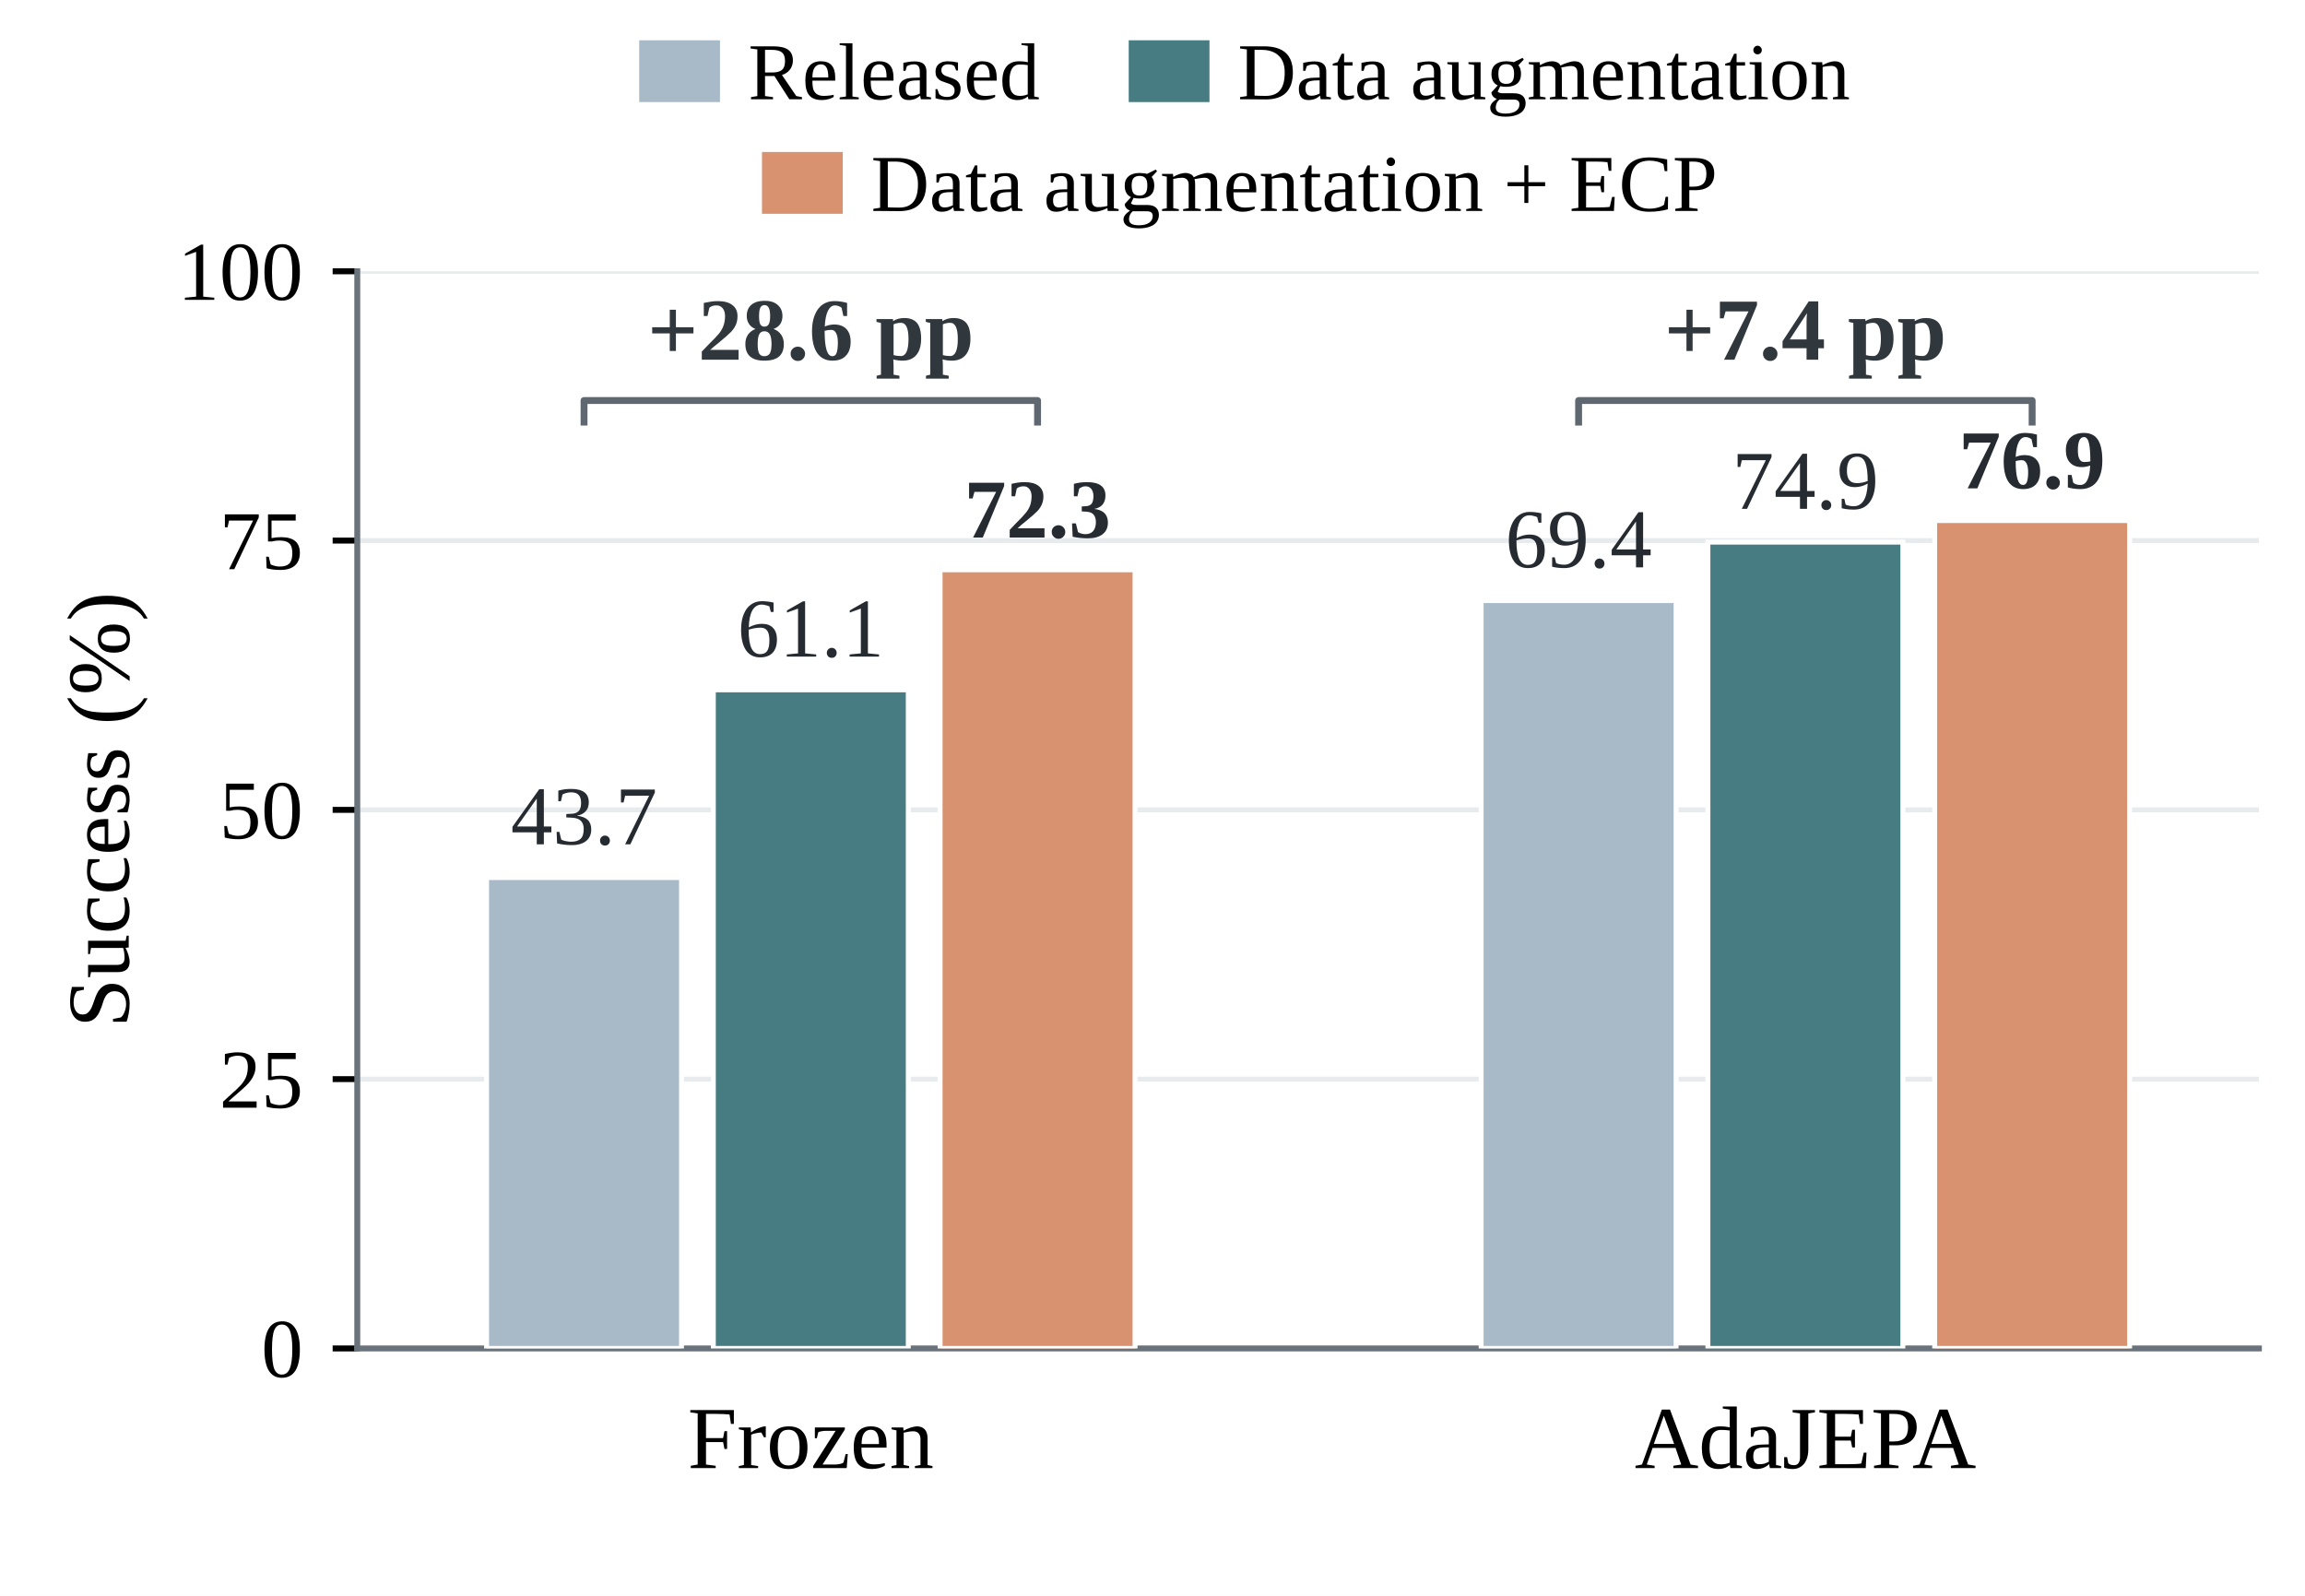
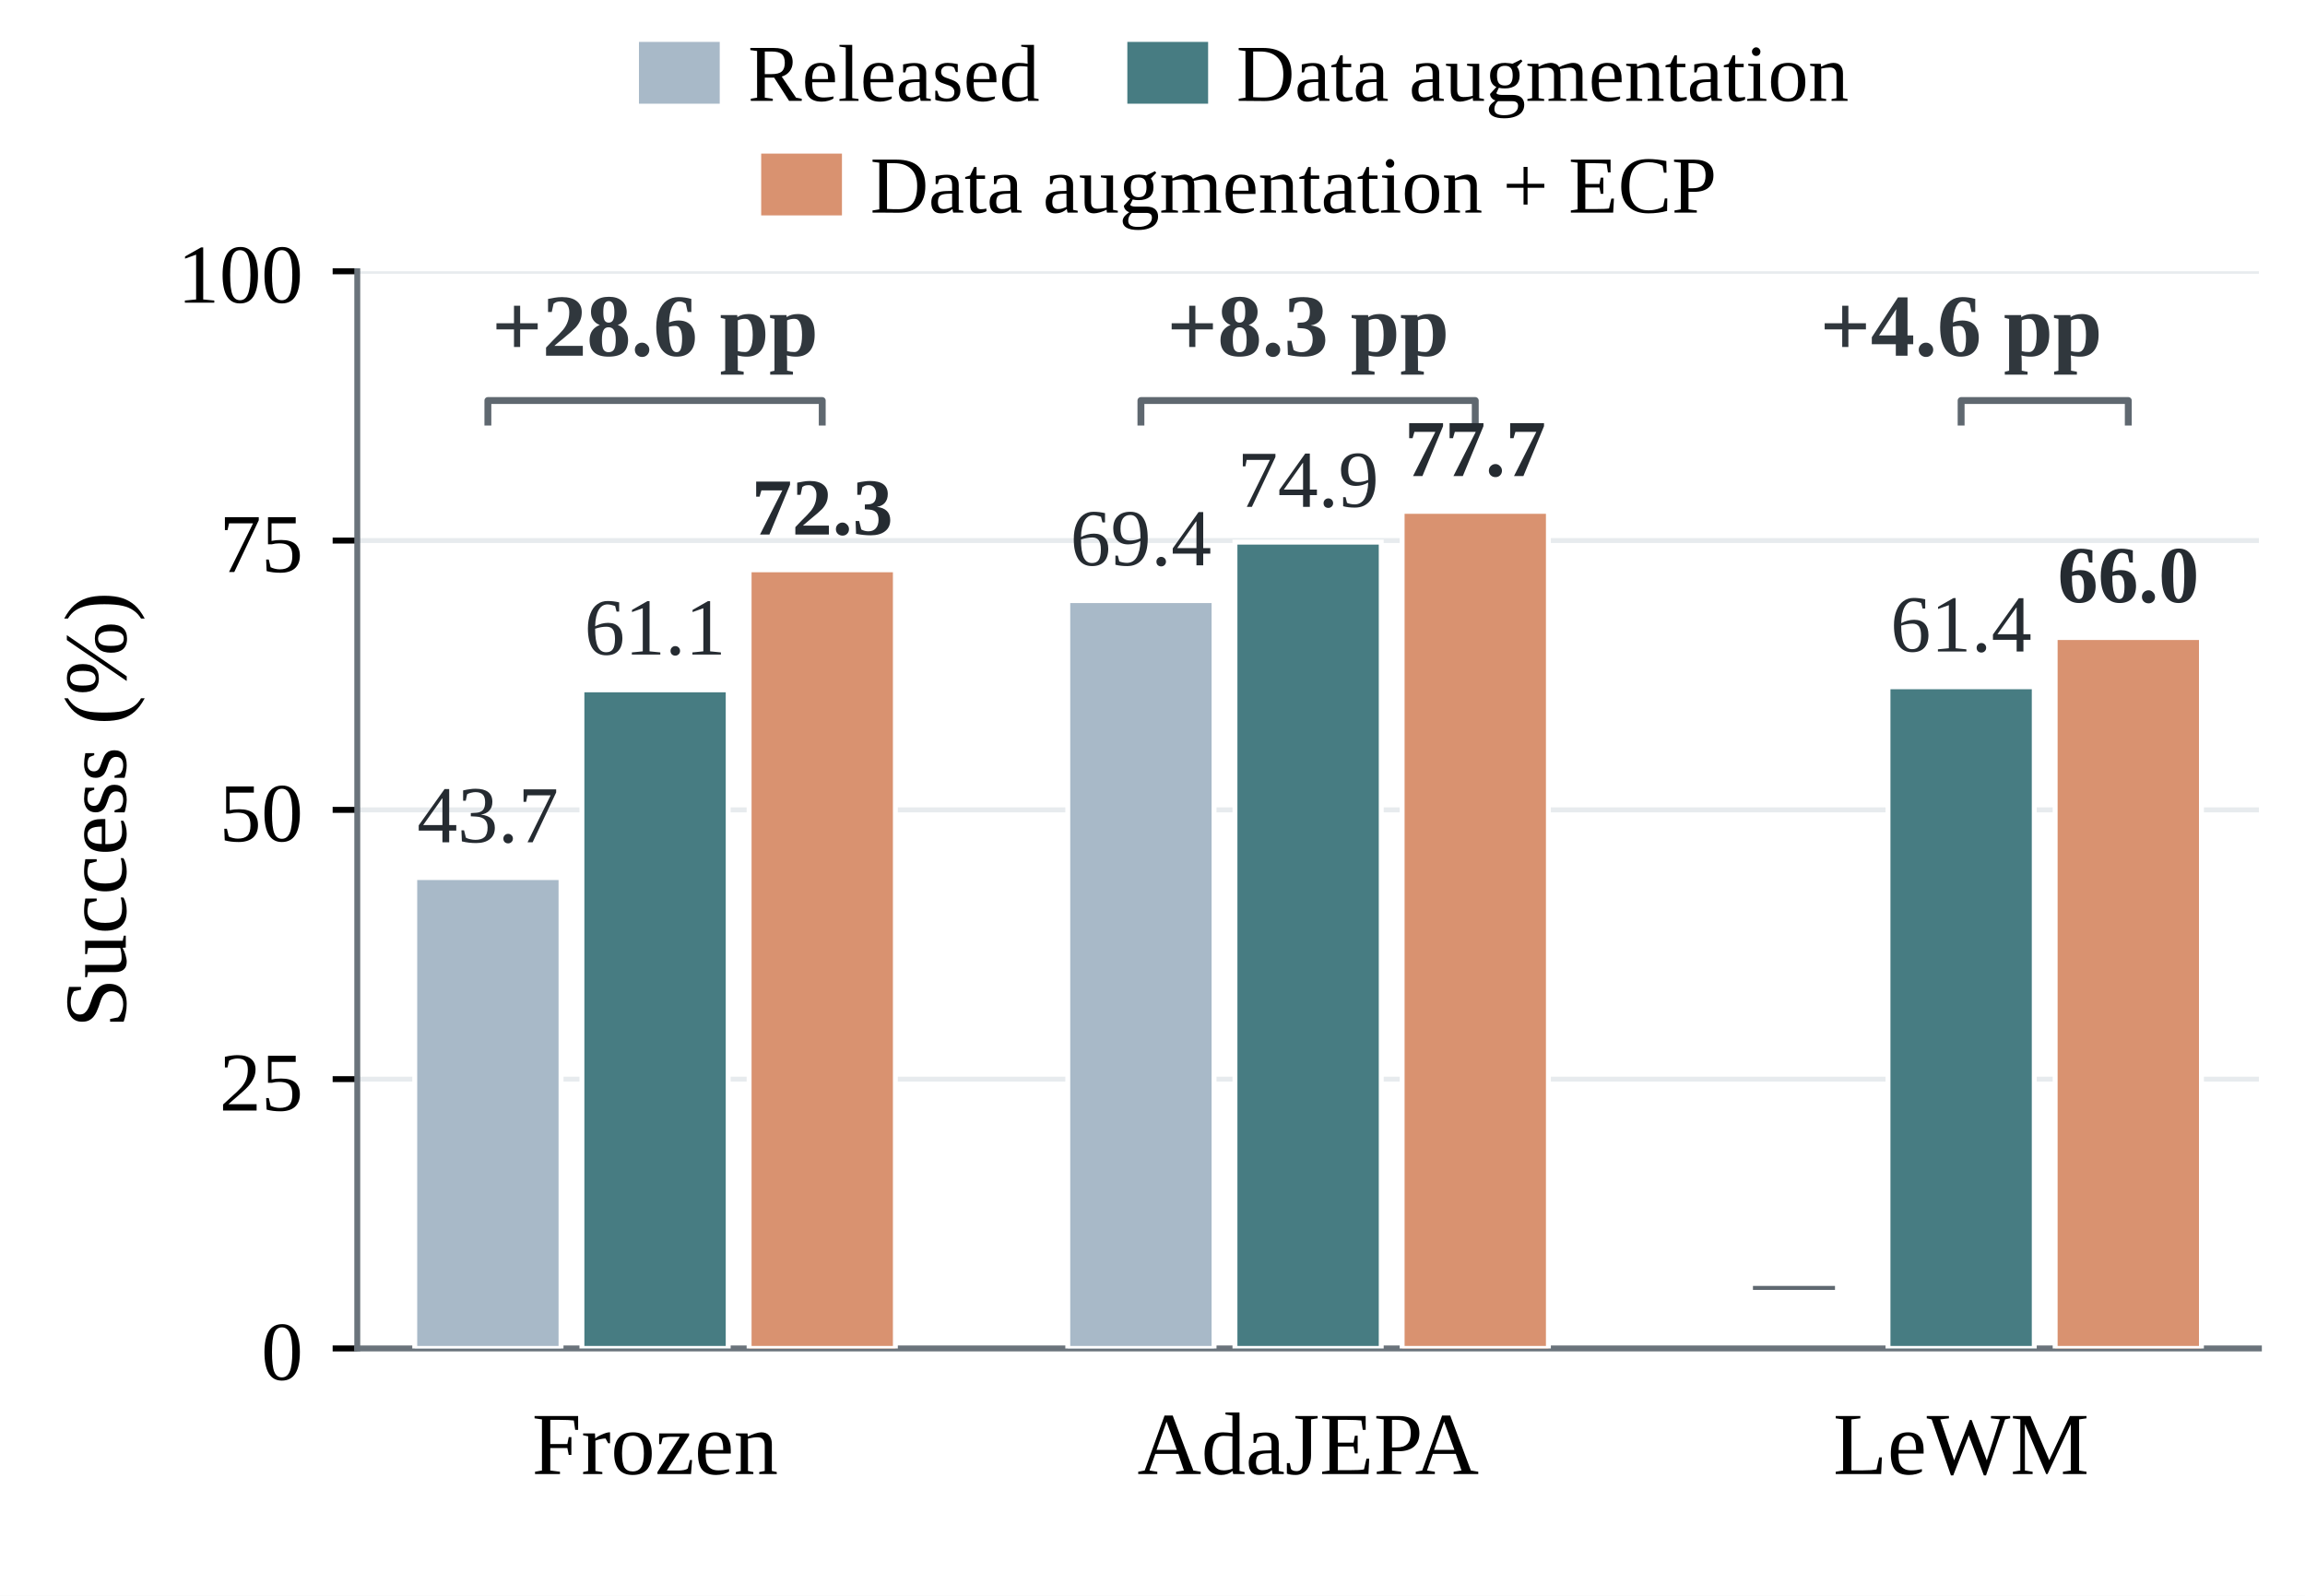
<svg xmlns="http://www.w3.org/2000/svg" xmlns:xlink="http://www.w3.org/1999/xlink" width="234pt" height="162pt" viewBox="0 0 234 162" version="1.1">
  <defs>
    <style type="text/css">*{stroke-linejoin: round; stroke-linecap: butt}</style>
  </defs>
  <g id="figure_1">
    <g id="patch_1">
-       <path d="M 0 162  L 234 162  L 234 0  L 0 0  z " style="fill: #ffffff" />
+       <path d="M 0 162 L 234 162 L 234 0 L 0 0 z " style="fill: #ffffff" />
    </g>
    <g id="axes_1">
      <g id="patch_2">
-         <path d="M 36.27 136.89  L 229.32 136.89  L 229.32 27.54  L 36.27 27.54  z " style="fill: #ffffff" />
+         <path d="M 36.27 136.89 L 229.32 136.89 L 229.32 27.54 L 36.27 27.54 z " style="fill: #ffffff" />
      </g>
      <g id="matplotlib.axis_1">
        <g id="xtick_1">
          <g id="line2d_1" />
          <g id="text_1">
-             <text style="font-size: 9px; font-family: 'STIXGeneral', 'Times New Roman', 'DejaVu Serif', serif; text-anchor: middle" x="82.311" y="149.037" transform="rotate(-0 82.31121 149.0367)">Frozen</text>
+             <text style="font-size: 9px; font-family: 'STIXGeneral', 'Times New Roman', 'DejaVu Serif', serif; text-anchor: middle" x="66.5" y="149.64" transform="rotate(-0 66.50036 149.64)">Frozen</text>
          </g>
        </g>
        <g id="xtick_2">
          <g id="line2d_2" />
          <g id="text_2">
-             <text style="font-size: 9px; font-family: 'STIXGeneral', 'Times New Roman', 'DejaVu Serif', serif; text-anchor: middle" x="183.279" y="149.037" transform="rotate(-0 183.2788 149.0367)">AdaJEPA</text>
+             <text style="font-size: 9px; font-family: 'STIXGeneral', 'Times New Roman', 'DejaVu Serif', serif; text-anchor: middle" x="132.795" y="149.64" transform="rotate(-0 132.795 149.64)">AdaJEPA</text>
+           </g>
+         </g>
+         <g id="xtick_3">
+           <g id="line2d_3" />
+           <g id="text_3">
+             <text style="font-size: 9px; font-family: 'STIXGeneral', 'Times New Roman', 'DejaVu Serif', serif; text-anchor: middle" x="199.09" y="149.64" transform="rotate(-0 199.0896 149.64)">LeWM</text>
          </g>
        </g>
      </g>
      <g id="matplotlib.axis_2">
        <g id="ytick_1">
-           <g id="line2d_3">
-             <path d="M 36.27 136.89  L 229.32 136.89  " clip-path="url(#pf689cab967)" style="fill: none; stroke: #e7ebee; stroke-width: 0.5; stroke-linecap: square" />
-           </g>
          <g id="line2d_4">
+             <path d="M 36.27 136.89 L 229.32 136.89 " clip-path="url(#p9a85b7db37)" style="fill: none; stroke: #e7ebee; stroke-width: 0.5; stroke-linecap: square" />
+           </g>
+           <g id="line2d_5">
            <defs>
-               <path id="m69a083a100" d="M 0 0  L -2.5 0  " style="stroke: #000000; stroke-width: 0.6" />
+               <path id="mbd901b7f7b" d="M 0 0 L -2.5 0 " style="stroke: #000000; stroke-width: 0.6" />
            </defs>
            <g>
-               <use xlink:href="#m69a083a100" x="36.27" y="136.89" style="stroke: #000000; stroke-width: 0.6" />
-             </g>
-           </g>
-           <g id="text_3">
-             <text style="font-size: 8.5px; font-family: 'STIXGeneral', 'Times New Roman', 'DejaVu Serif', serif; text-anchor: end" x="30.77" y="139.793" transform="rotate(-0 30.77 139.7926)">0</text>
+               <use xlink:href="#mbd901b7f7b" x="36.27" y="136.89" style="stroke: #000000; stroke-width: 0.6" />
+             </g>
+           </g>
+           <g id="text_4">
+             <text style="font-size: 8.5px; font-family: 'STIXGeneral', 'Times New Roman', 'DejaVu Serif', serif; text-anchor: end" x="30.77" y="140.077" transform="rotate(-0 30.77 140.0775)">0</text>
          </g>
        </g>
        <g id="ytick_2">
-           <g id="line2d_5">
-             <path d="M 36.27 109.552  L 229.32 109.552  " clip-path="url(#pf689cab967)" style="fill: none; stroke: #e7ebee; stroke-width: 0.5; stroke-linecap: square" />
-           </g>
          <g id="line2d_6">
-             <g>
-               <use xlink:href="#m69a083a100" x="36.27" y="109.552" style="stroke: #000000; stroke-width: 0.6" />
-             </g>
-           </g>
-           <g id="text_4">
-             <text style="font-size: 8.5px; font-family: 'STIXGeneral', 'Times New Roman', 'DejaVu Serif', serif; text-anchor: end" x="30.77" y="112.455" transform="rotate(-0 30.77 112.4551)">25</text>
+             <path d="M 36.27 109.552 L 229.32 109.552 " clip-path="url(#p9a85b7db37)" style="fill: none; stroke: #e7ebee; stroke-width: 0.5; stroke-linecap: square" />
+           </g>
+           <g id="line2d_7">
+             <g>
+               <use xlink:href="#mbd901b7f7b" x="36.27" y="109.552" style="stroke: #000000; stroke-width: 0.6" />
+             </g>
+           </g>
+           <g id="text_5">
+             <text style="font-size: 8.5px; font-family: 'STIXGeneral', 'Times New Roman', 'DejaVu Serif', serif; text-anchor: end" x="30.77" y="112.74" transform="rotate(-0 30.77 112.74)">25</text>
          </g>
        </g>
        <g id="ytick_3">
-           <g id="line2d_7">
-             <path d="M 36.27 82.215  L 229.32 82.215  " clip-path="url(#pf689cab967)" style="fill: none; stroke: #e7ebee; stroke-width: 0.5; stroke-linecap: square" />
-           </g>
          <g id="line2d_8">
-             <g>
-               <use xlink:href="#m69a083a100" x="36.27" y="82.215" style="stroke: #000000; stroke-width: 0.6" />
-             </g>
-           </g>
-           <g id="text_5">
-             <text style="font-size: 8.5px; font-family: 'STIXGeneral', 'Times New Roman', 'DejaVu Serif', serif; text-anchor: end" x="30.77" y="85.118" transform="rotate(-0 30.77 85.11762)">50</text>
+             <path d="M 36.27 82.215 L 229.32 82.215 " clip-path="url(#p9a85b7db37)" style="fill: none; stroke: #e7ebee; stroke-width: 0.5; stroke-linecap: square" />
+           </g>
+           <g id="line2d_9">
+             <g>
+               <use xlink:href="#mbd901b7f7b" x="36.27" y="82.215" style="stroke: #000000; stroke-width: 0.6" />
+             </g>
+           </g>
+           <g id="text_6">
+             <text style="font-size: 8.5px; font-family: 'STIXGeneral', 'Times New Roman', 'DejaVu Serif', serif; text-anchor: end" x="30.77" y="85.403" transform="rotate(-0 30.77 85.4025)">50</text>
          </g>
        </g>
        <g id="ytick_4">
-           <g id="line2d_9">
-             <path d="M 36.27 54.877  L 229.32 54.877  " clip-path="url(#pf689cab967)" style="fill: none; stroke: #e7ebee; stroke-width: 0.5; stroke-linecap: square" />
-           </g>
          <g id="line2d_10">
-             <g>
-               <use xlink:href="#m69a083a100" x="36.27" y="54.877" style="stroke: #000000; stroke-width: 0.6" />
-             </g>
-           </g>
-           <g id="text_6">
-             <text style="font-size: 8.5px; font-family: 'STIXGeneral', 'Times New Roman', 'DejaVu Serif', serif; text-anchor: end" x="30.77" y="57.78" transform="rotate(-0 30.77 57.78012)">75</text>
+             <path d="M 36.27 54.877 L 229.32 54.877 " clip-path="url(#p9a85b7db37)" style="fill: none; stroke: #e7ebee; stroke-width: 0.5; stroke-linecap: square" />
+           </g>
+           <g id="line2d_11">
+             <g>
+               <use xlink:href="#mbd901b7f7b" x="36.27" y="54.877" style="stroke: #000000; stroke-width: 0.6" />
+             </g>
+           </g>
+           <g id="text_7">
+             <text style="font-size: 8.5px; font-family: 'STIXGeneral', 'Times New Roman', 'DejaVu Serif', serif; text-anchor: end" x="30.77" y="58.065" transform="rotate(-0 30.77 58.065)">75</text>
          </g>
        </g>
        <g id="ytick_5">
-           <g id="line2d_11">
-             <path d="M 36.27 27.54  L 229.32 27.54  " clip-path="url(#pf689cab967)" style="fill: none; stroke: #e7ebee; stroke-width: 0.5; stroke-linecap: square" />
-           </g>
          <g id="line2d_12">
-             <g>
-               <use xlink:href="#m69a083a100" x="36.27" y="27.54" style="stroke: #000000; stroke-width: 0.6" />
-             </g>
-           </g>
-           <g id="text_7">
-             <text style="font-size: 8.5px; font-family: 'STIXGeneral', 'Times New Roman', 'DejaVu Serif', serif; text-anchor: end" x="30.77" y="30.443" transform="rotate(-0 30.77 30.44262)">100</text>
-           </g>
-         </g>
-         <g id="text_8">
-           <text style="font-size: 9px; font-family: 'STIXGeneral', 'Times New Roman', 'DejaVu Serif', serif; text-anchor: middle" x="13.067" y="82.215" transform="rotate(-90 13.06672 82.215)">Success (%)</text>
+             <path d="M 36.27 27.54 L 229.32 27.54 " clip-path="url(#p9a85b7db37)" style="fill: none; stroke: #e7ebee; stroke-width: 0.5; stroke-linecap: square" />
+           </g>
+           <g id="line2d_13">
+             <g>
+               <use xlink:href="#mbd901b7f7b" x="36.27" y="27.54" style="stroke: #000000; stroke-width: 0.6" />
+             </g>
+           </g>
+           <g id="text_8">
+             <text style="font-size: 8.5px; font-family: 'STIXGeneral', 'Times New Roman', 'DejaVu Serif', serif; text-anchor: end" x="30.77" y="30.727" transform="rotate(-0 30.77 30.7275)">100</text>
+           </g>
+         </g>
+         <g id="text_9">
+           <text style="font-size: 9px; font-family: 'STIXGeneral', 'Times New Roman', 'DejaVu Serif', serif; text-anchor: middle" x="12.77" y="82.215" transform="rotate(-90 12.77 82.215)">Success (%)</text>
        </g>
      </g>
      <g id="patch_3">
-         <path d="M 36.27 136.89  L 36.27 27.54  " style="fill: none; stroke: #6a737b; stroke-width: 0.6; stroke-linejoin: miter; stroke-linecap: square" />
+         <path d="M 36.27 136.89 L 36.27 27.54 " style="fill: none; stroke: #6a737b; stroke-width: 0.6; stroke-linejoin: miter; stroke-linecap: square" />
      </g>
      <g id="patch_4">
-         <path d="M 36.27 136.89  L 229.32 136.89  " style="fill: none; stroke: #6a737b; stroke-width: 0.6; stroke-linejoin: miter; stroke-linecap: square" />
+         <path d="M 36.27 136.89 L 229.32 136.89 " style="fill: none; stroke: #6a737b; stroke-width: 0.6; stroke-linejoin: miter; stroke-linecap: square" />
      </g>
      <g id="patch_5">
-         <path d="M 49.396 136.89  L 69.185 136.89  L 69.185 89.088  L 49.396 89.088  z " clip-path="url(#pf689cab967)" style="fill: #a8b9c8; stroke: #ffffff; stroke-width: 0.5; stroke-linejoin: miter" />
+         <path d="M 42.104 136.89 L 56.954 136.89 L 56.954 89.088 L 42.104 89.088 z " clip-path="url(#p9a85b7db37)" style="fill: #a8b9c8; stroke: #ffffff; stroke-width: 0.5; stroke-linejoin: miter" />
      </g>
      <g id="patch_6">
-         <path d="M 150.363 136.89  L 170.153 136.89  L 170.153 60.97  L 150.363 60.97  z " clip-path="url(#pf689cab967)" style="fill: #a8b9c8; stroke: #ffffff; stroke-width: 0.5; stroke-linejoin: miter" />
+         <path d="M 108.399 136.89 L 123.249 136.89 L 123.249 60.97 L 108.399 60.97 z " clip-path="url(#p9a85b7db37)" style="fill: #a8b9c8; stroke: #ffffff; stroke-width: 0.5; stroke-linejoin: miter" />
      </g>
      <g id="patch_7">
-         <path d="M 72.416 136.89  L 92.206 136.89  L 92.206 70.03  L 72.416 70.03  z " clip-path="url(#pf689cab967)" style="fill: #477c82; stroke: #ffffff; stroke-width: 0.5; stroke-linejoin: miter" />
+         <path d="M 0 0 z " clip-path="url(#p9a85b7db37)" style="fill: #a8b9c8; stroke: #ffffff; stroke-width: 0.5; stroke-linejoin: miter" />
+       </g>
+       <g id="text_10">
+         <text style="font-size: 8.2px; font-family: 'STIXGeneral', 'Times New Roman', 'DejaVu Serif', serif; text-anchor: middle; fill: #5f6870" x="182.118" y="132.653" transform="rotate(-0 182.1182 132.653)">—</text>
      </g>
      <g id="patch_8">
-         <path d="M 173.384 136.89  L 193.174 136.89  L 193.174 55.034  L 173.384 55.034  z " clip-path="url(#pf689cab967)" style="fill: #477c82; stroke: #ffffff; stroke-width: 0.5; stroke-linejoin: miter" />
+         <path d="M 59.075 136.89 L 73.925 136.89 L 73.925 70.03 L 59.075 70.03 z " clip-path="url(#p9a85b7db37)" style="fill: #477c82; stroke: #ffffff; stroke-width: 0.5; stroke-linejoin: miter" />
      </g>
      <g id="patch_9">
-         <path d="M 95.437 136.89  L 115.227 136.89  L 115.227 57.846  L 95.437 57.846  z " clip-path="url(#pf689cab967)" style="fill: #d99270; stroke: #ffffff; stroke-width: 0.5; stroke-linejoin: miter" />
+         <path d="M 125.37 136.89 L 140.22 136.89 L 140.22 55.034 L 125.37 55.034 z " clip-path="url(#p9a85b7db37)" style="fill: #477c82; stroke: #ffffff; stroke-width: 0.5; stroke-linejoin: miter" />
      </g>
      <g id="patch_10">
-         <path d="M 196.405 136.89  L 216.194 136.89  L 216.194 52.847  L 196.405 52.847  z " clip-path="url(#pf689cab967)" style="fill: #d99270; stroke: #ffffff; stroke-width: 0.5; stroke-linejoin: miter" />
-       </g>
-       <g id="text_9">
-         <text style="font-weight: 700; font-size: 9px; font-family: 'STIXGeneral', 'Times New Roman', 'DejaVu Serif', serif; text-anchor: middle; fill: #30373d" x="82.311" y="36.521" transform="rotate(-0 82.31121 36.52065)">+28.6 pp</text>
-       </g>
-       <g id="text_10">
-         <text style="font-weight: 700; font-size: 9px; font-family: 'STIXGeneral', 'Times New Roman', 'DejaVu Serif', serif; text-anchor: middle; fill: #30373d" x="183.279" y="36.521" transform="rotate(-0 183.2788 36.52065)">+7.4 pp</text>
-       </g>
-       <g id="line2d_13">
-         <path d="M 59.291 42.849  L 59.291 40.662  L 105.332 40.662  L 105.332 42.849  " clip-path="url(#pf689cab967)" style="fill: none; stroke: #5f6870; stroke-width: 0.7; stroke-linecap: square" />
+         <path d="M 191.665 136.89 L 206.515 136.89 L 206.515 69.718 L 191.665 69.718 z " clip-path="url(#p9a85b7db37)" style="fill: #477c82; stroke: #ffffff; stroke-width: 0.5; stroke-linejoin: miter" />
+       </g>
+       <g id="patch_11">
+         <path d="M 76.047 136.89 L 90.897 136.89 L 90.897 57.846 L 76.047 57.846 z " clip-path="url(#p9a85b7db37)" style="fill: #d99270; stroke: #ffffff; stroke-width: 0.5; stroke-linejoin: miter" />
+       </g>
+       <g id="patch_12">
+         <path d="M 142.341 136.89 L 157.191 136.89 L 157.191 51.909 L 142.341 51.909 z " clip-path="url(#p9a85b7db37)" style="fill: #d99270; stroke: #ffffff; stroke-width: 0.5; stroke-linejoin: miter" />
+       </g>
+       <g id="patch_13">
+         <path d="M 208.636 136.89 L 223.486 136.89 L 223.486 64.719 L 208.636 64.719 z " clip-path="url(#p9a85b7db37)" style="fill: #d99270; stroke: #ffffff; stroke-width: 0.5; stroke-linejoin: miter" />
+       </g>
+       <g id="text_11">
+         <text style="font-weight: 700; font-size: 9px; font-family: 'STIXGeneral', 'Times New Roman', 'DejaVu Serif', serif; text-anchor: middle; fill: #30373d" x="66.5" y="36.116" transform="rotate(-0 66.50036 36.11565)">+28.6 pp</text>
+       </g>
+       <g id="text_12">
+         <text style="font-weight: 700; font-size: 9px; font-family: 'STIXGeneral', 'Times New Roman', 'DejaVu Serif', serif; text-anchor: middle; fill: #30373d" x="132.795" y="36.116" transform="rotate(-0 132.795 36.11565)">+8.3 pp</text>
+       </g>
+       <g id="text_13">
+         <text style="font-weight: 700; font-size: 9px; font-family: 'STIXGeneral', 'Times New Roman', 'DejaVu Serif', serif; text-anchor: middle; fill: #30373d" x="199.09" y="36.116" transform="rotate(-0 199.0896 36.11565)">+4.6 pp</text>
      </g>
      <g id="line2d_14">
-         <path d="M 160.258 42.849  L 160.258 40.662  L 206.299 40.662  L 206.299 42.849  " clip-path="url(#pf689cab967)" style="fill: none; stroke: #5f6870; stroke-width: 0.7; stroke-linecap: square" />
-       </g>
-       <g id="text_11">
-         <text style="font-size: 8.5px; font-family: 'STIXGeneral', 'Times New Roman', 'DejaVu Serif', serif; text-anchor: middle; fill: #252b31" x="59.291" y="85.713" transform="rotate(-0 59.29061 85.71276)">43.7</text>
-       </g>
-       <g id="text_12">
-         <text style="font-size: 8.5px; font-family: 'STIXGeneral', 'Times New Roman', 'DejaVu Serif', serif; text-anchor: middle; fill: #252b31" x="160.258" y="57.594" transform="rotate(-0 160.2582 57.59419)">69.4</text>
-       </g>
-       <g id="text_13">
-         <text style="font-size: 8.5px; font-family: 'STIXGeneral', 'Times New Roman', 'DejaVu Serif', serif; text-anchor: middle; fill: #252b31" x="82.311" y="66.655" transform="rotate(-0 82.31121 66.65462)">61.1</text>
+         <path d="M 49.529 42.849 L 49.529 40.662 L 83.472 40.662 L 83.472 42.849 " clip-path="url(#p9a85b7db37)" style="fill: none; stroke: #5f6870; stroke-width: 0.7; stroke-linecap: square" />
+       </g>
+       <g id="line2d_15">
+         <path d="M 115.824 42.849 L 115.824 40.662 L 149.766 40.662 L 149.766 42.849 " clip-path="url(#p9a85b7db37)" style="fill: none; stroke: #5f6870; stroke-width: 0.7; stroke-linecap: square" />
+       </g>
+       <g id="line2d_16">
+         <path d="M 199.09 42.849 L 199.09 40.662 L 216.061 40.662 L 216.061 42.849 " clip-path="url(#p9a85b7db37)" style="fill: none; stroke: #5f6870; stroke-width: 0.7; stroke-linecap: square" />
      </g>
      <g id="text_14">
-         <text style="font-size: 8.5px; font-family: 'STIXGeneral', 'Times New Roman', 'DejaVu Serif', serif; text-anchor: middle; fill: #252b31" x="183.279" y="51.658" transform="rotate(-0 183.2788 51.65805)">74.9</text>
+         <text style="font-size: 8.2px; font-family: 'STIXGeneral', 'Times New Roman', 'DejaVu Serif', serif; text-anchor: middle; fill: #252b31" x="49.529" y="85.508" transform="rotate(-0 49.52893 85.50753)">43.7</text>
      </g>
      <g id="text_15">
-         <text style="font-weight: 700; font-size: 8.5px; font-family: 'STIXGeneral', 'Times New Roman', 'DejaVu Serif', serif; text-anchor: middle; fill: #252b31" x="105.332" y="54.572" transform="rotate(-0 105.3318 54.57217)">72.3</text>
+         <text style="font-size: 8.2px; font-family: 'STIXGeneral', 'Times New Roman', 'DejaVu Serif', serif; text-anchor: middle; fill: #252b31" x="115.824" y="57.389" transform="rotate(-0 115.8236 57.38896)">69.4</text>
      </g>
      <g id="text_16">
-         <text style="font-weight: 700; font-size: 8.5px; font-family: 'STIXGeneral', 'Times New Roman', 'DejaVu Serif', serif; text-anchor: middle; fill: #252b31" x="206.299" y="49.573" transform="rotate(-0 206.2994 49.57331)">76.9</text>
+         <text style="font-size: 8.2px; font-family: 'STIXGeneral', 'Times New Roman', 'DejaVu Serif', serif; text-anchor: middle; fill: #252b31" x="66.5" y="66.449" transform="rotate(-0 66.50036 66.44939)">61.1</text>
+       </g>
+       <g id="text_17">
+         <text style="font-size: 8.2px; font-family: 'STIXGeneral', 'Times New Roman', 'DejaVu Serif', serif; text-anchor: middle; fill: #252b31" x="132.795" y="51.453" transform="rotate(-0 132.795 51.45281)">74.9</text>
+       </g>
+       <g id="text_18">
+         <text style="font-size: 8.2px; font-family: 'STIXGeneral', 'Times New Roman', 'DejaVu Serif', serif; text-anchor: middle; fill: #252b31" x="199.09" y="66.137" transform="rotate(-0 199.0896 66.13696)">61.4</text>
+       </g>
+       <g id="text_19">
+         <text style="font-weight: 700; font-size: 8.2px; font-family: 'STIXGeneral', 'Times New Roman', 'DejaVu Serif', serif; text-anchor: middle; fill: #252b31" x="83.472" y="54.265" transform="rotate(-0 83.47179 54.26467)">72.3</text>
+       </g>
+       <g id="text_20">
+         <text style="font-weight: 700; font-size: 8.2px; font-family: 'STIXGeneral', 'Times New Roman', 'DejaVu Serif', serif; text-anchor: middle; fill: #252b31" x="149.766" y="48.329" transform="rotate(-0 149.7664 48.32853)">77.7</text>
+       </g>
+       <g id="text_21">
+         <text style="font-weight: 700; font-size: 8.2px; font-family: 'STIXGeneral', 'Times New Roman', 'DejaVu Serif', serif; text-anchor: middle; fill: #252b31" x="216.061" y="61.138" transform="rotate(-0 216.0611 61.1381)">66.0</text>
      </g>
    </g>
    <g id="legend_1">
-       <g id="patch_11">
-         <path d="M 64.891 10.363  L 73.091 10.363  L 73.091 4.09  L 64.891 4.09  z " style="fill: #a8b9c8" />
-       </g>
-       <g id="text_17">
-         <text style="font-size: 8.2px; font-family: 'STIXGeneral', 'Times New Roman', 'DejaVu Serif', serif; text-anchor: start" x="75.961" y="10.076" transform="rotate(-0 75.96075 10.076)">Released</text>
-       </g>
-       <g id="patch_12">
-         <path d="M 114.585 10.363  L 122.785 10.363  L 122.785 4.09  L 114.585 4.09  z " style="fill: #477c82" />
-       </g>
-       <g id="text_18">
-         <text style="font-size: 8.2px; font-family: 'STIXGeneral', 'Times New Roman', 'DejaVu Serif', serif; text-anchor: start" x="125.655" y="10.076" transform="rotate(-0 125.6553 10.076)">Data augmentation</text>
+       <g id="patch_14">
+         <path d="M 64.866 10.527 L 73.066 10.527 L 73.066 4.254 L 64.866 4.254 z " style="fill: #a8b9c8" />
+       </g>
+       <g id="text_22">
+         <text style="font-size: 8.2px; font-family: 'STIXGeneral', 'Times New Roman', 'DejaVu Serif', serif; text-anchor: start" x="75.936" y="10.24" transform="rotate(-0 75.93641 10.24)">Released</text>
+       </g>
+       <g id="patch_15">
+         <path d="M 114.446 10.527 L 122.646 10.527 L 122.646 4.254 L 114.446 4.254 z " style="fill: #477c82" />
+       </g>
+       <g id="text_23">
+         <text style="font-size: 8.2px; font-family: 'STIXGeneral', 'Times New Roman', 'DejaVu Serif', serif; text-anchor: start" x="125.516" y="10.24" transform="rotate(-0 125.5157 10.24)">Data augmentation</text>
      </g>
    </g>
    <g id="legend_2">
-       <g id="patch_13">
-         <path d="M 77.356 21.703  L 85.556 21.703  L 85.556 15.43  L 77.356 15.43  z " style="fill: #d99270" />
-       </g>
-       <g id="text_19">
-         <text style="font-size: 8.2px; font-family: 'STIXGeneral', 'Times New Roman', 'DejaVu Serif', serif; text-anchor: start" x="88.426" y="21.416" transform="rotate(-0 88.42603 21.416)">Data augmentation + ECP</text>
+       <g id="patch_16">
+         <path d="M 77.274 21.867 L 85.474 21.867 L 85.474 15.594 L 77.274 15.594 z " style="fill: #d99270" />
+       </g>
+       <g id="text_24">
+         <text style="font-size: 8.2px; font-family: 'STIXGeneral', 'Times New Roman', 'DejaVu Serif', serif; text-anchor: start" x="88.344" y="21.58" transform="rotate(-0 88.34403 21.58)">Data augmentation + ECP</text>
      </g>
    </g>
  </g>
  <defs>
-     <clipPath id="pf689cab967">
+     <clipPath id="p9a85b7db37">
      <rect x="36.27" y="27.54" width="193.05" height="109.35" />
    </clipPath>
  </defs>
</svg>
